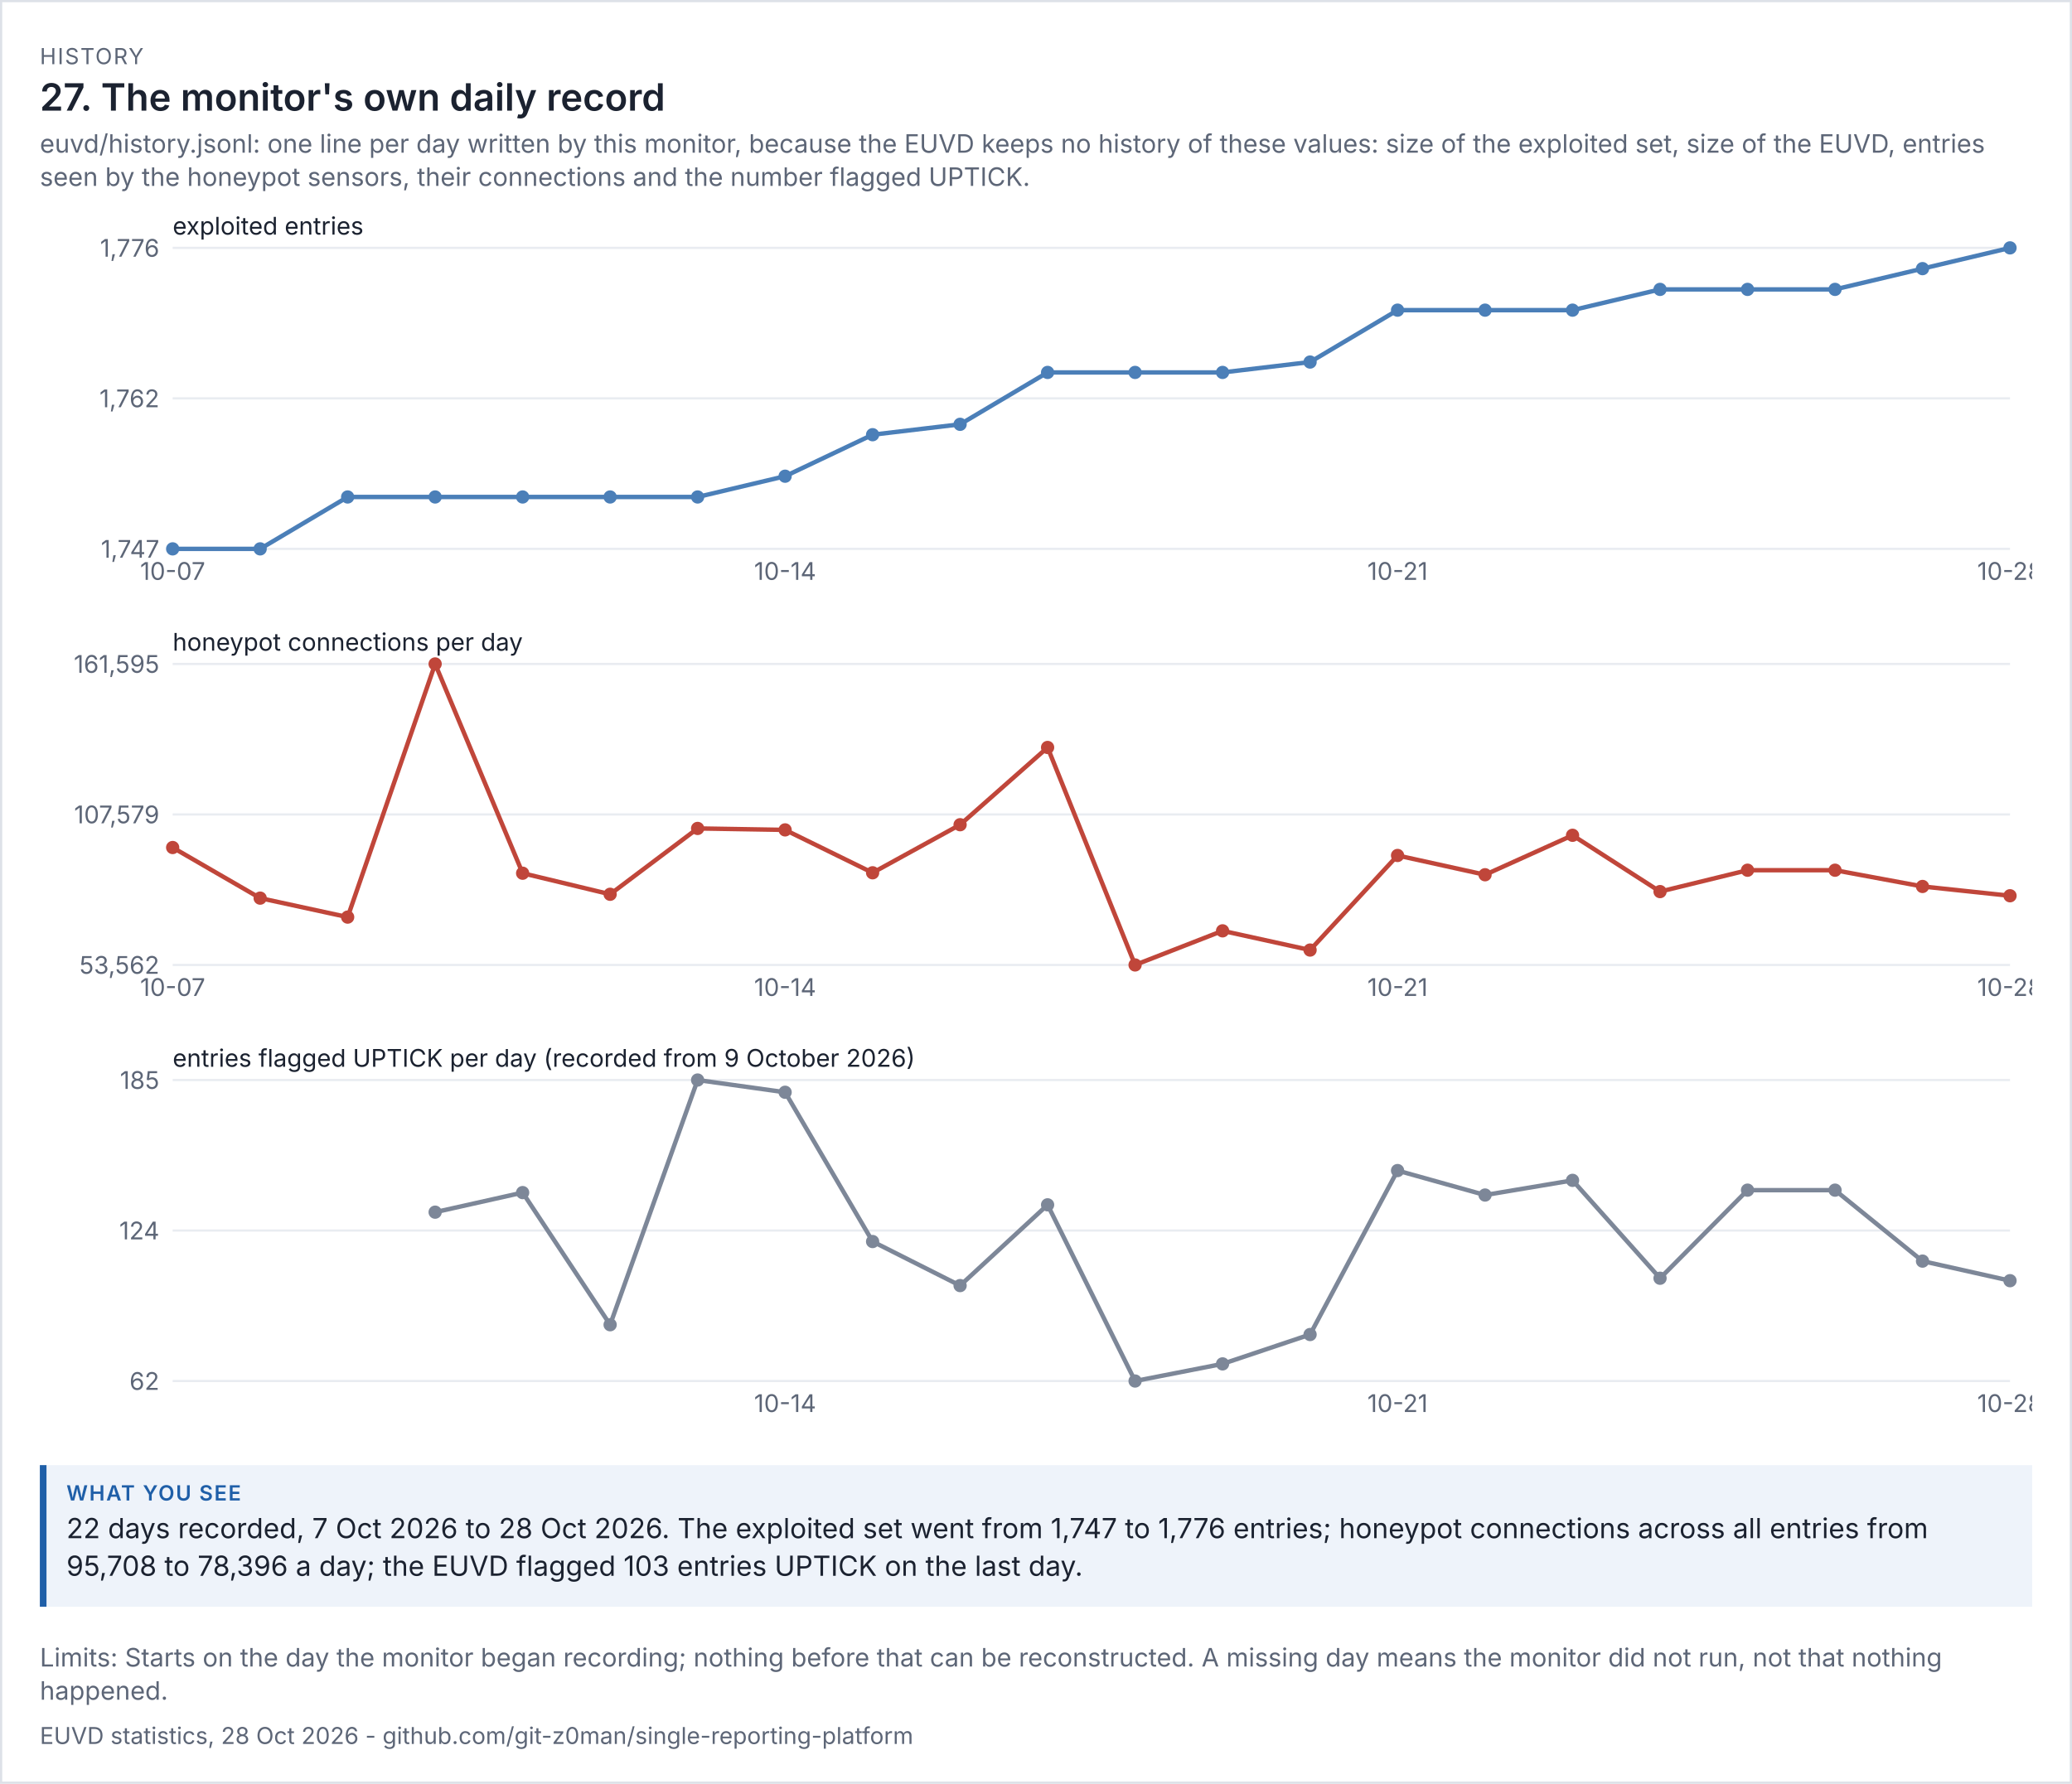
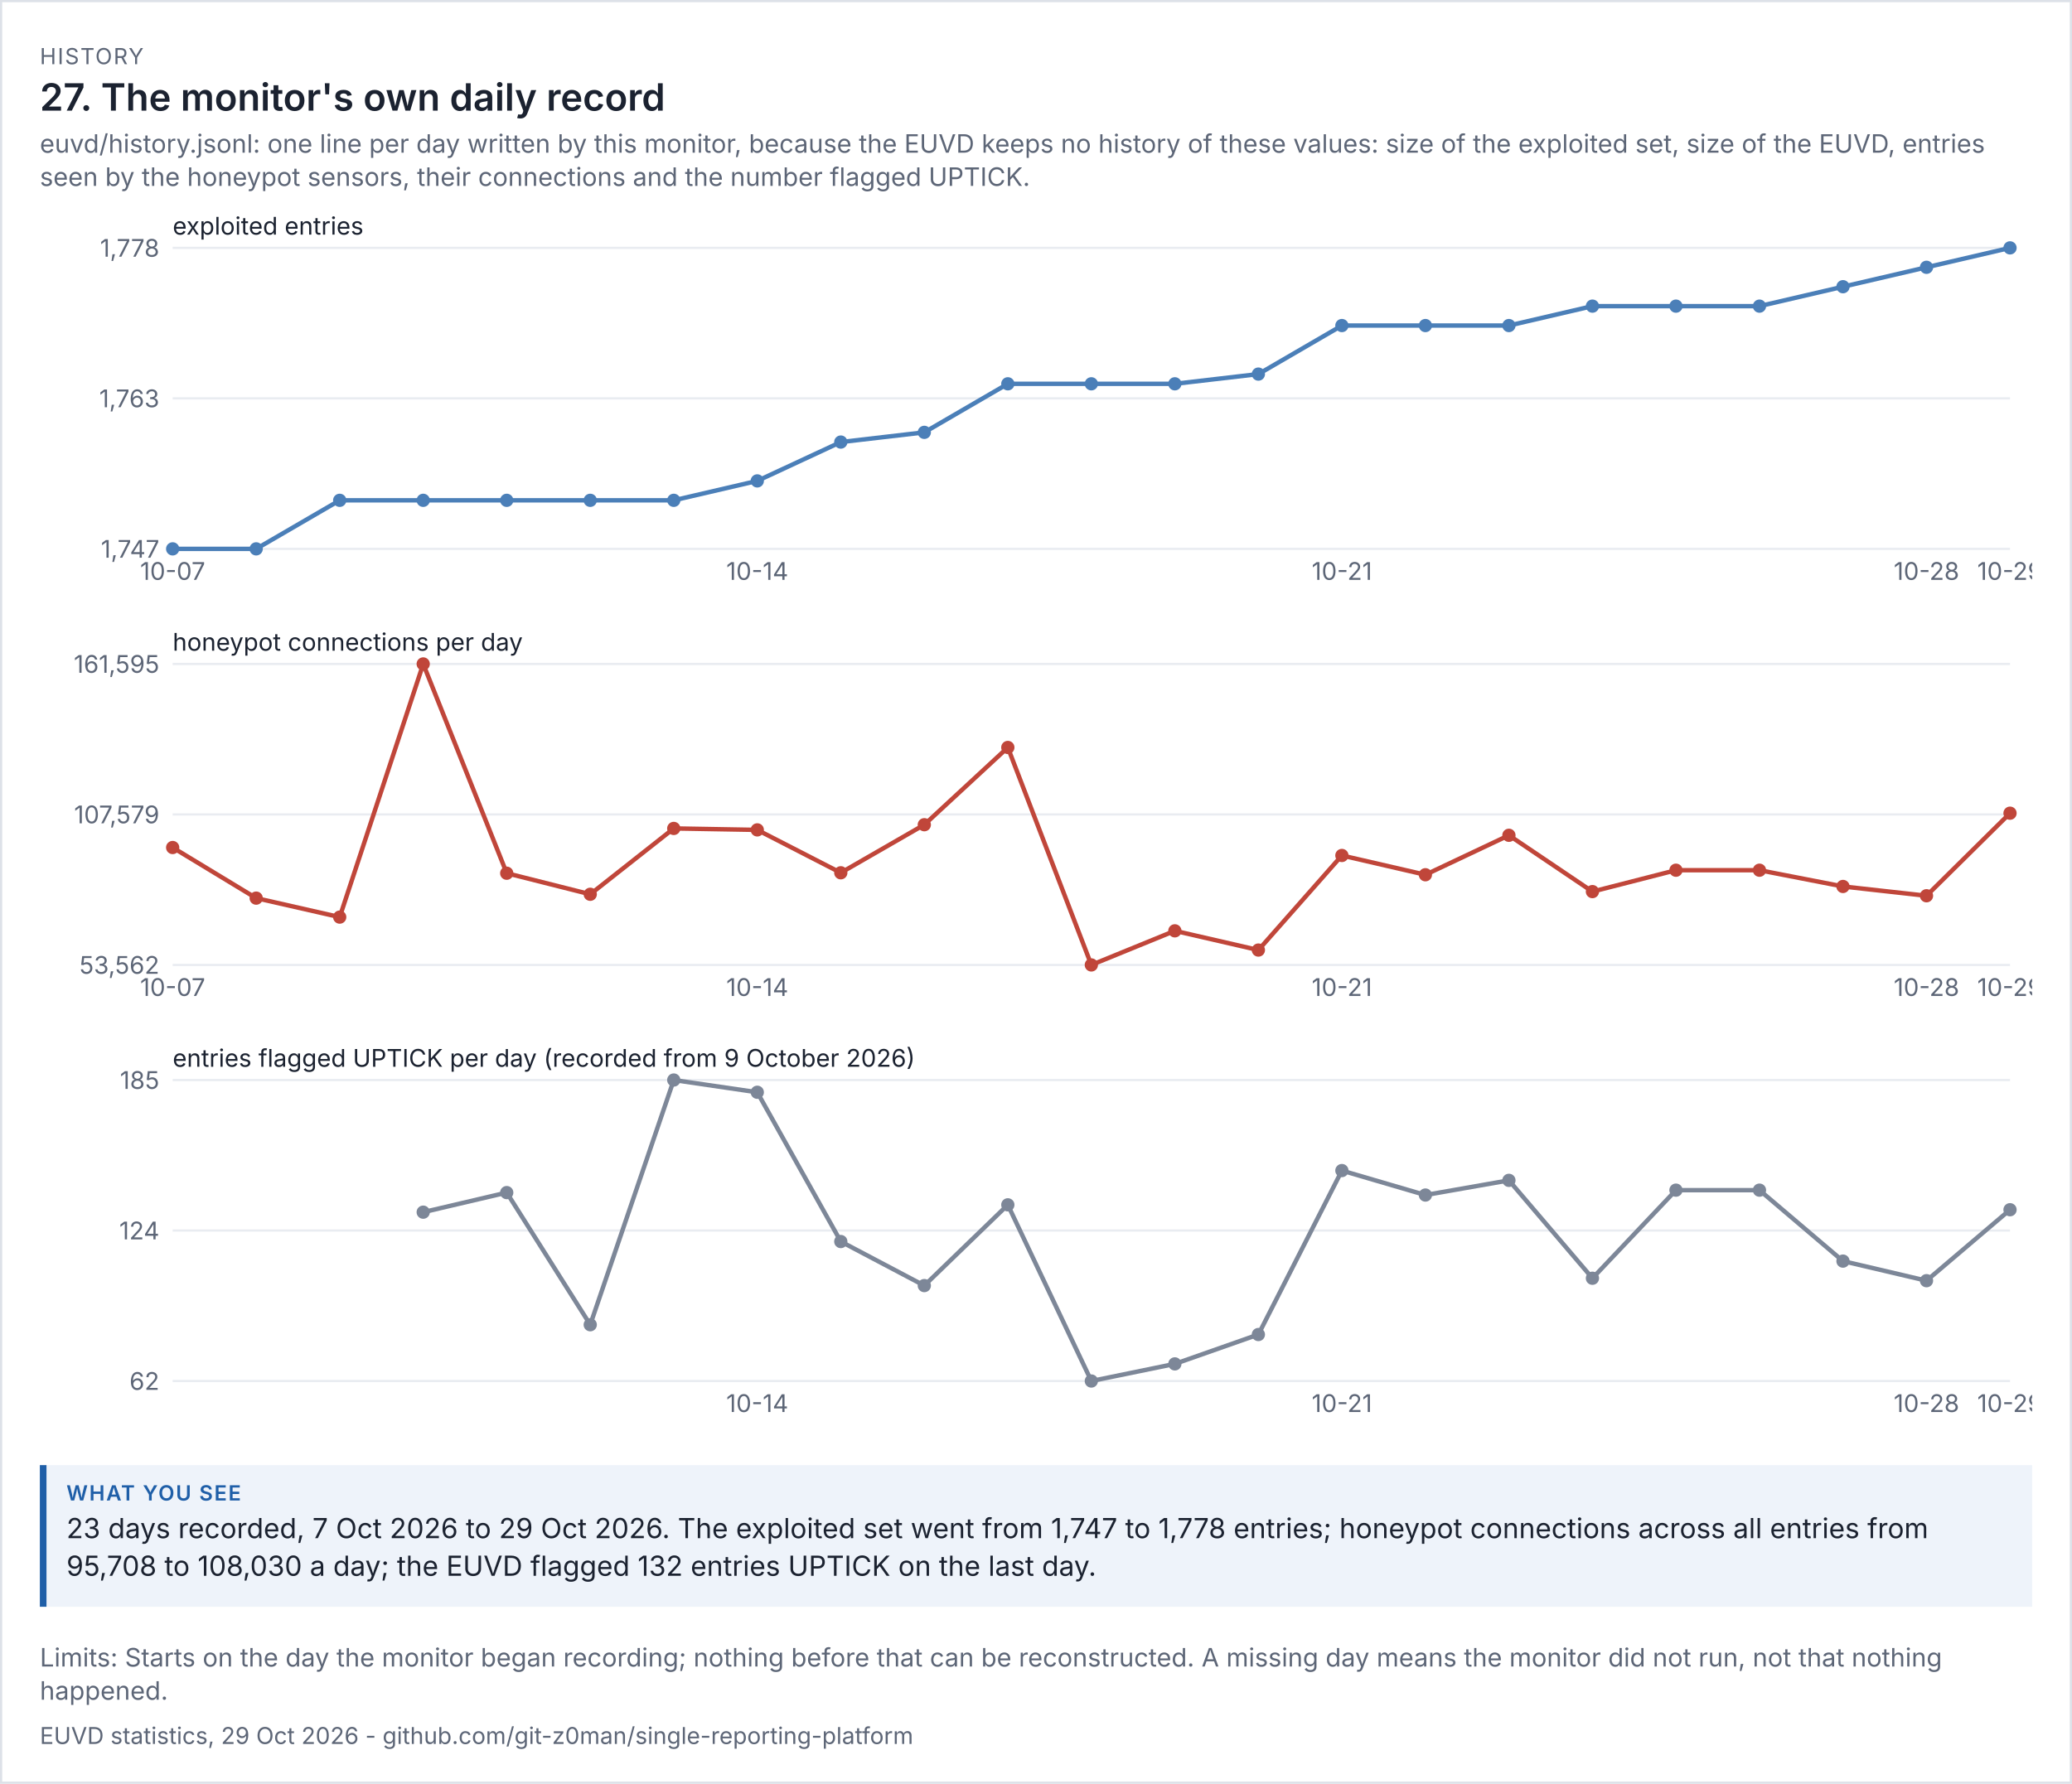
<svg xmlns="http://www.w3.org/2000/svg" viewBox="0 0 936 806" width="936" height="806" font-family="system-ui,-apple-system,'Segoe UI',sans-serif">
  <rect width="100%" height="100%" fill="#ffffff" />
  <rect x="0.5" y="0.5" width="935" height="805" fill="none" stroke="#dde1e8" />
  <text x="18" y="29" font-size="10" letter-spacing="0.6" fill="#5d6677">HISTORY</text>
  <text x="18" y="50" font-size="17" fill="#1b2230" font-weight="600">27. The monitor's own daily record</text>
  <text x="18" y="69" font-size="11.5" fill="#5d6677">euvd/history.jsonl: one line per day written by this monitor, because the EUVD keeps no history of these values: size of the exploited set, size of the EUVD, entries</text>
  <text x="18" y="84" font-size="11.5" fill="#5d6677">seen by the honeypot sensors, their connections and the number flagged UPTICK.</text>
  <g transform="translate(18,94) scale(1)" font-size="11">
    <svg viewBox="0 0 900 180" role="img" width="900" height="180">
      <g>
        <line x1="60" x2="890" y1="154" y2="154" stroke="rgb(233, 236, 241)" />
        <text x="54" y="158" text-anchor="end" fill="rgb(93, 102, 119)">1,747</text>
        <line x1="60" x2="890" y1="86" y2="86" stroke="rgb(233, 236, 241)" />
-         <text x="54" y="90" text-anchor="end" fill="rgb(93, 102, 119)">1,762</text>
+         <text x="54" y="90" text-anchor="end" fill="rgb(93, 102, 119)">1,763</text>
        <line x1="60" x2="890" y1="18" y2="18" stroke="rgb(233, 236, 241)" />
-         <text x="54" y="22" text-anchor="end" fill="rgb(93, 102, 119)">1,776</text>
+         <text x="54" y="22" text-anchor="end" fill="rgb(93, 102, 119)">1,778</text>
        <text x="60" y="12" class="t" fill="rgb(27, 34, 48)">exploited entries</text>
-         <polyline points="60,154 99.524,154 139.048,130.552 178.571,130.552 218.095,130.552 257.619,130.552 297.143,130.552 336.667,121.172 376.19,102.414 415.714,97.724 455.238,74.276 494.762,74.276 534.286,74.276 573.81,69.586 613.333,46.138 652.857,46.138 692.381,46.138 731.905,36.759 771.429,36.759 810.952,36.759 850.476,27.379 890,18" fill="none" stroke="rgb(75, 127, 184)" stroke-width="2" />
+         <polyline points="60,154 97.727,154 135.455,132.065 173.182,132.065 210.909,132.065 248.636,132.065 286.364,132.065 324.091,123.29 361.818,105.742 399.545,101.355 437.273,79.419 475,79.419 512.727,79.419 550.455,75.032 588.182,53.097 625.909,53.097 663.636,53.097 701.364,44.323 739.091,44.323 776.818,44.323 814.545,35.548 852.273,26.774 890,18" fill="none" stroke="rgb(75, 127, 184)" stroke-width="2" />
        <circle cx="60" cy="154" r="3" fill="rgb(75, 127, 184)" />
        <text x="60" y="168" text-anchor="middle" fill="rgb(93, 102, 119)">10-07</text>
-         <circle cx="99.524" cy="154" r="3" fill="rgb(75, 127, 184)" />
-         <circle cx="139.048" cy="130.552" r="3" fill="rgb(75, 127, 184)" />
-         <circle cx="178.571" cy="130.552" r="3" fill="rgb(75, 127, 184)" />
-         <circle cx="218.095" cy="130.552" r="3" fill="rgb(75, 127, 184)" />
-         <circle cx="257.619" cy="130.552" r="3" fill="rgb(75, 127, 184)" />
-         <circle cx="297.143" cy="130.552" r="3" fill="rgb(75, 127, 184)" />
-         <circle cx="336.667" cy="121.172" r="3" fill="rgb(75, 127, 184)" />
-         <text x="336.667" y="168" text-anchor="middle" fill="rgb(93, 102, 119)">10-14</text>
-         <circle cx="376.19" cy="102.414" r="3" fill="rgb(75, 127, 184)" />
-         <circle cx="415.714" cy="97.724" r="3" fill="rgb(75, 127, 184)" />
-         <circle cx="455.238" cy="74.276" r="3" fill="rgb(75, 127, 184)" />
-         <circle cx="494.762" cy="74.276" r="3" fill="rgb(75, 127, 184)" />
-         <circle cx="534.286" cy="74.276" r="3" fill="rgb(75, 127, 184)" />
-         <circle cx="573.81" cy="69.586" r="3" fill="rgb(75, 127, 184)" />
-         <circle cx="613.333" cy="46.138" r="3" fill="rgb(75, 127, 184)" />
-         <text x="613.333" y="168" text-anchor="middle" fill="rgb(93, 102, 119)">10-21</text>
-         <circle cx="652.857" cy="46.138" r="3" fill="rgb(75, 127, 184)" />
-         <circle cx="692.381" cy="46.138" r="3" fill="rgb(75, 127, 184)" />
-         <circle cx="731.905" cy="36.759" r="3" fill="rgb(75, 127, 184)" />
-         <circle cx="771.429" cy="36.759" r="3" fill="rgb(75, 127, 184)" />
-         <circle cx="810.952" cy="36.759" r="3" fill="rgb(75, 127, 184)" />
-         <circle cx="850.476" cy="27.379" r="3" fill="rgb(75, 127, 184)" />
+         <circle cx="97.727" cy="154" r="3" fill="rgb(75, 127, 184)" />
+         <circle cx="135.455" cy="132.065" r="3" fill="rgb(75, 127, 184)" />
+         <circle cx="173.182" cy="132.065" r="3" fill="rgb(75, 127, 184)" />
+         <circle cx="210.909" cy="132.065" r="3" fill="rgb(75, 127, 184)" />
+         <circle cx="248.636" cy="132.065" r="3" fill="rgb(75, 127, 184)" />
+         <circle cx="286.364" cy="132.065" r="3" fill="rgb(75, 127, 184)" />
+         <circle cx="324.091" cy="123.29" r="3" fill="rgb(75, 127, 184)" />
+         <text x="324.091" y="168" text-anchor="middle" fill="rgb(93, 102, 119)">10-14</text>
+         <circle cx="361.818" cy="105.742" r="3" fill="rgb(75, 127, 184)" />
+         <circle cx="399.545" cy="101.355" r="3" fill="rgb(75, 127, 184)" />
+         <circle cx="437.273" cy="79.419" r="3" fill="rgb(75, 127, 184)" />
+         <circle cx="475" cy="79.419" r="3" fill="rgb(75, 127, 184)" />
+         <circle cx="512.727" cy="79.419" r="3" fill="rgb(75, 127, 184)" />
+         <circle cx="550.455" cy="75.032" r="3" fill="rgb(75, 127, 184)" />
+         <circle cx="588.182" cy="53.097" r="3" fill="rgb(75, 127, 184)" />
+         <text x="588.182" y="168" text-anchor="middle" fill="rgb(93, 102, 119)">10-21</text>
+         <circle cx="625.909" cy="53.097" r="3" fill="rgb(75, 127, 184)" />
+         <circle cx="663.636" cy="53.097" r="3" fill="rgb(75, 127, 184)" />
+         <circle cx="701.364" cy="44.323" r="3" fill="rgb(75, 127, 184)" />
+         <circle cx="739.091" cy="44.323" r="3" fill="rgb(75, 127, 184)" />
+         <circle cx="776.818" cy="44.323" r="3" fill="rgb(75, 127, 184)" />
+         <circle cx="814.545" cy="35.548" r="3" fill="rgb(75, 127, 184)" />
+         <circle cx="852.273" cy="26.774" r="3" fill="rgb(75, 127, 184)" />
+         <text x="852.273" y="168" text-anchor="middle" fill="rgb(93, 102, 119)">10-28</text>
        <circle cx="890" cy="18" r="3" fill="rgb(75, 127, 184)" />
-         <text x="890" y="168" text-anchor="middle" fill="rgb(93, 102, 119)">10-28</text>
+         <text x="890" y="168" text-anchor="middle" fill="rgb(93, 102, 119)">10-29</text>
      </g>
    </svg>
  </g>
  <g transform="translate(18,282) scale(1)" font-size="11">
    <svg viewBox="0 0 900 180" role="img" width="900" height="180">
      <g>
        <line x1="60" x2="890" y1="154" y2="154" stroke="rgb(233, 236, 241)" />
        <text x="54" y="158" text-anchor="end" fill="rgb(93, 102, 119)">53,562</text>
        <line x1="60" x2="890" y1="86" y2="86" stroke="rgb(233, 236, 241)" />
        <text x="54" y="90" text-anchor="end" fill="rgb(93, 102, 119)">107,579</text>
        <line x1="60" x2="890" y1="18" y2="18" stroke="rgb(233, 236, 241)" />
        <text x="54" y="22" text-anchor="end" fill="rgb(93, 102, 119)">161,595</text>
        <text x="60" y="12" class="t" fill="rgb(27, 34, 48)">honeypot connections per day</text>
-         <polyline points="60,100.943 99.524,123.811 139.048,132.386 178.571,18 218.095,112.554 257.619,122.07 297.143,92.32 336.667,92.975 376.19,112.358 415.714,90.64 455.238,55.732 494.762,154 534.286,138.589 573.81,147.273 613.333,104.539 652.857,113.246 692.381,95.417 731.905,120.861 771.429,111.196 810.952,111.196 850.476,118.541 890,122.737" fill="none" stroke="rgb(192, 70, 58)" stroke-width="2" />
+         <polyline points="60,100.943 97.727,123.811 135.455,132.386 173.182,18 210.909,112.554 248.636,122.07 286.364,92.32 324.091,92.975 361.818,112.358 399.545,90.64 437.273,55.732 475,154 512.727,138.589 550.455,147.273 588.182,104.539 625.909,113.246 663.636,95.417 701.364,120.861 739.091,111.196 776.818,111.196 814.545,118.541 852.273,122.737 890,85.432" fill="none" stroke="rgb(192, 70, 58)" stroke-width="2" />
        <circle cx="60" cy="100.943" r="3" fill="rgb(192, 70, 58)" />
        <text x="60" y="168" text-anchor="middle" fill="rgb(93, 102, 119)">10-07</text>
-         <circle cx="99.524" cy="123.811" r="3" fill="rgb(192, 70, 58)" />
-         <circle cx="139.048" cy="132.386" r="3" fill="rgb(192, 70, 58)" />
-         <circle cx="178.571" cy="18" r="3" fill="rgb(192, 70, 58)" />
-         <circle cx="218.095" cy="112.554" r="3" fill="rgb(192, 70, 58)" />
-         <circle cx="257.619" cy="122.07" r="3" fill="rgb(192, 70, 58)" />
-         <circle cx="297.143" cy="92.32" r="3" fill="rgb(192, 70, 58)" />
-         <circle cx="336.667" cy="92.975" r="3" fill="rgb(192, 70, 58)" />
-         <text x="336.667" y="168" text-anchor="middle" fill="rgb(93, 102, 119)">10-14</text>
-         <circle cx="376.19" cy="112.358" r="3" fill="rgb(192, 70, 58)" />
-         <circle cx="415.714" cy="90.64" r="3" fill="rgb(192, 70, 58)" />
-         <circle cx="455.238" cy="55.732" r="3" fill="rgb(192, 70, 58)" />
-         <circle cx="494.762" cy="154" r="3" fill="rgb(192, 70, 58)" />
-         <circle cx="534.286" cy="138.589" r="3" fill="rgb(192, 70, 58)" />
-         <circle cx="573.81" cy="147.273" r="3" fill="rgb(192, 70, 58)" />
-         <circle cx="613.333" cy="104.539" r="3" fill="rgb(192, 70, 58)" />
-         <text x="613.333" y="168" text-anchor="middle" fill="rgb(93, 102, 119)">10-21</text>
-         <circle cx="652.857" cy="113.246" r="3" fill="rgb(192, 70, 58)" />
-         <circle cx="692.381" cy="95.417" r="3" fill="rgb(192, 70, 58)" />
-         <circle cx="731.905" cy="120.861" r="3" fill="rgb(192, 70, 58)" />
-         <circle cx="771.429" cy="111.196" r="3" fill="rgb(192, 70, 58)" />
-         <circle cx="810.952" cy="111.196" r="3" fill="rgb(192, 70, 58)" />
-         <circle cx="850.476" cy="118.541" r="3" fill="rgb(192, 70, 58)" />
-         <circle cx="890" cy="122.737" r="3" fill="rgb(192, 70, 58)" />
-         <text x="890" y="168" text-anchor="middle" fill="rgb(93, 102, 119)">10-28</text>
+         <circle cx="97.727" cy="123.811" r="3" fill="rgb(192, 70, 58)" />
+         <circle cx="135.455" cy="132.386" r="3" fill="rgb(192, 70, 58)" />
+         <circle cx="173.182" cy="18" r="3" fill="rgb(192, 70, 58)" />
+         <circle cx="210.909" cy="112.554" r="3" fill="rgb(192, 70, 58)" />
+         <circle cx="248.636" cy="122.07" r="3" fill="rgb(192, 70, 58)" />
+         <circle cx="286.364" cy="92.32" r="3" fill="rgb(192, 70, 58)" />
+         <circle cx="324.091" cy="92.975" r="3" fill="rgb(192, 70, 58)" />
+         <text x="324.091" y="168" text-anchor="middle" fill="rgb(93, 102, 119)">10-14</text>
+         <circle cx="361.818" cy="112.358" r="3" fill="rgb(192, 70, 58)" />
+         <circle cx="399.545" cy="90.64" r="3" fill="rgb(192, 70, 58)" />
+         <circle cx="437.273" cy="55.732" r="3" fill="rgb(192, 70, 58)" />
+         <circle cx="475" cy="154" r="3" fill="rgb(192, 70, 58)" />
+         <circle cx="512.727" cy="138.589" r="3" fill="rgb(192, 70, 58)" />
+         <circle cx="550.455" cy="147.273" r="3" fill="rgb(192, 70, 58)" />
+         <circle cx="588.182" cy="104.539" r="3" fill="rgb(192, 70, 58)" />
+         <text x="588.182" y="168" text-anchor="middle" fill="rgb(93, 102, 119)">10-21</text>
+         <circle cx="625.909" cy="113.246" r="3" fill="rgb(192, 70, 58)" />
+         <circle cx="663.636" cy="95.417" r="3" fill="rgb(192, 70, 58)" />
+         <circle cx="701.364" cy="120.861" r="3" fill="rgb(192, 70, 58)" />
+         <circle cx="739.091" cy="111.196" r="3" fill="rgb(192, 70, 58)" />
+         <circle cx="776.818" cy="111.196" r="3" fill="rgb(192, 70, 58)" />
+         <circle cx="814.545" cy="118.541" r="3" fill="rgb(192, 70, 58)" />
+         <circle cx="852.273" cy="122.737" r="3" fill="rgb(192, 70, 58)" />
+         <text x="852.273" y="168" text-anchor="middle" fill="rgb(93, 102, 119)">10-28</text>
+         <circle cx="890" cy="85.432" r="3" fill="rgb(192, 70, 58)" />
+         <text x="890" y="168" text-anchor="middle" fill="rgb(93, 102, 119)">10-29</text>
      </g>
    </svg>
  </g>
  <g transform="translate(18,470) scale(1)" font-size="11">
    <svg viewBox="0 0 900 180" role="img" width="900" height="180">
      <g>
        <line x1="60" x2="890" y1="154" y2="154" stroke="rgb(233, 236, 241)" />
        <text x="54" y="158" text-anchor="end" fill="rgb(93, 102, 119)">62</text>
        <line x1="60" x2="890" y1="86" y2="86" stroke="rgb(233, 236, 241)" />
        <text x="54" y="90" text-anchor="end" fill="rgb(93, 102, 119)">124</text>
        <line x1="60" x2="890" y1="18" y2="18" stroke="rgb(233, 236, 241)" />
        <text x="54" y="22" text-anchor="end" fill="rgb(93, 102, 119)">185</text>
        <text x="60" y="12" class="t" fill="rgb(27, 34, 48)">entries flagged UPTICK per day (recorded from 9 October 2026)</text>
-         <polyline points="178.571,77.707 218.095,68.862 257.619,128.569 297.143,18 336.667,23.528 376.19,90.976 415.714,110.878 455.238,74.39 494.762,154 534.286,146.26 573.81,132.992 613.333,58.911 652.857,69.967 692.381,63.333 731.905,107.561 771.429,67.756 810.952,67.756 850.476,99.821 890,108.667" fill="none" stroke="rgb(125, 135, 152)" stroke-width="2" />
-         <circle cx="178.571" cy="77.707" r="3" fill="rgb(125, 135, 152)" />
-         <circle cx="218.095" cy="68.862" r="3" fill="rgb(125, 135, 152)" />
-         <circle cx="257.619" cy="128.569" r="3" fill="rgb(125, 135, 152)" />
-         <circle cx="297.143" cy="18" r="3" fill="rgb(125, 135, 152)" />
-         <circle cx="336.667" cy="23.528" r="3" fill="rgb(125, 135, 152)" />
-         <text x="336.667" y="168" text-anchor="middle" fill="rgb(93, 102, 119)">10-14</text>
-         <circle cx="376.19" cy="90.976" r="3" fill="rgb(125, 135, 152)" />
-         <circle cx="415.714" cy="110.878" r="3" fill="rgb(125, 135, 152)" />
-         <circle cx="455.238" cy="74.39" r="3" fill="rgb(125, 135, 152)" />
-         <circle cx="494.762" cy="154" r="3" fill="rgb(125, 135, 152)" />
-         <circle cx="534.286" cy="146.26" r="3" fill="rgb(125, 135, 152)" />
-         <circle cx="573.81" cy="132.992" r="3" fill="rgb(125, 135, 152)" />
-         <circle cx="613.333" cy="58.911" r="3" fill="rgb(125, 135, 152)" />
-         <text x="613.333" y="168" text-anchor="middle" fill="rgb(93, 102, 119)">10-21</text>
-         <circle cx="652.857" cy="69.967" r="3" fill="rgb(125, 135, 152)" />
-         <circle cx="692.381" cy="63.333" r="3" fill="rgb(125, 135, 152)" />
-         <circle cx="731.905" cy="107.561" r="3" fill="rgb(125, 135, 152)" />
-         <circle cx="771.429" cy="67.756" r="3" fill="rgb(125, 135, 152)" />
-         <circle cx="810.952" cy="67.756" r="3" fill="rgb(125, 135, 152)" />
-         <circle cx="850.476" cy="99.821" r="3" fill="rgb(125, 135, 152)" />
-         <circle cx="890" cy="108.667" r="3" fill="rgb(125, 135, 152)" />
-         <text x="890" y="168" text-anchor="middle" fill="rgb(93, 102, 119)">10-28</text>
+         <polyline points="173.182,77.707 210.909,68.862 248.636,128.569 286.364,18 324.091,23.528 361.818,90.976 399.545,110.878 437.273,74.39 475,154 512.727,146.26 550.455,132.992 588.182,58.911 625.909,69.967 663.636,63.333 701.364,107.561 739.091,67.756 776.818,67.756 814.545,99.821 852.273,108.667 890,76.602" fill="none" stroke="rgb(125, 135, 152)" stroke-width="2" />
+         <circle cx="173.182" cy="77.707" r="3" fill="rgb(125, 135, 152)" />
+         <circle cx="210.909" cy="68.862" r="3" fill="rgb(125, 135, 152)" />
+         <circle cx="248.636" cy="128.569" r="3" fill="rgb(125, 135, 152)" />
+         <circle cx="286.364" cy="18" r="3" fill="rgb(125, 135, 152)" />
+         <circle cx="324.091" cy="23.528" r="3" fill="rgb(125, 135, 152)" />
+         <text x="324.091" y="168" text-anchor="middle" fill="rgb(93, 102, 119)">10-14</text>
+         <circle cx="361.818" cy="90.976" r="3" fill="rgb(125, 135, 152)" />
+         <circle cx="399.545" cy="110.878" r="3" fill="rgb(125, 135, 152)" />
+         <circle cx="437.273" cy="74.39" r="3" fill="rgb(125, 135, 152)" />
+         <circle cx="475" cy="154" r="3" fill="rgb(125, 135, 152)" />
+         <circle cx="512.727" cy="146.26" r="3" fill="rgb(125, 135, 152)" />
+         <circle cx="550.455" cy="132.992" r="3" fill="rgb(125, 135, 152)" />
+         <circle cx="588.182" cy="58.911" r="3" fill="rgb(125, 135, 152)" />
+         <text x="588.182" y="168" text-anchor="middle" fill="rgb(93, 102, 119)">10-21</text>
+         <circle cx="625.909" cy="69.967" r="3" fill="rgb(125, 135, 152)" />
+         <circle cx="663.636" cy="63.333" r="3" fill="rgb(125, 135, 152)" />
+         <circle cx="701.364" cy="107.561" r="3" fill="rgb(125, 135, 152)" />
+         <circle cx="739.091" cy="67.756" r="3" fill="rgb(125, 135, 152)" />
+         <circle cx="776.818" cy="67.756" r="3" fill="rgb(125, 135, 152)" />
+         <circle cx="814.545" cy="99.821" r="3" fill="rgb(125, 135, 152)" />
+         <circle cx="852.273" cy="108.667" r="3" fill="rgb(125, 135, 152)" />
+         <text x="852.273" y="168" text-anchor="middle" fill="rgb(93, 102, 119)">10-28</text>
+         <circle cx="890" cy="76.602" r="3" fill="rgb(125, 135, 152)" />
+         <text x="890" y="168" text-anchor="middle" fill="rgb(93, 102, 119)">10-29</text>
      </g>
    </svg>
  </g>
  <rect x="18" y="662" width="900" height="64" fill="#eef3fa" />
  <rect x="18" y="662" width="3" height="64" fill="#1f5fa8" />
  <text x="30" y="678" font-size="9.5" letter-spacing="0.6" font-weight="600" fill="#1f5fa8">WHAT YOU SEE</text>
-   <text x="30" y="695" font-size="12.5" fill="#1b2230">22 days recorded, 7 Oct 2026 to 28 Oct 2026. The exploited set went from 1,747 to 1,776 entries; honeypot connections across all entries from</text>
-   <text x="30" y="712" font-size="12.5" fill="#1b2230">95,708 to 78,396 a day; the EUVD flagged 103 entries UPTICK on the last day.</text>
+   <text x="30" y="695" font-size="12.5" fill="#1b2230">23 days recorded, 7 Oct 2026 to 29 Oct 2026. The exploited set went from 1,747 to 1,778 entries; honeypot connections across all entries from</text>
+   <text x="30" y="712" font-size="12.5" fill="#1b2230">95,708 to 108,030 a day; the EUVD flagged 132 entries UPTICK on the last day.</text>
  <text x="18" y="753" font-size="11.5" fill="#5d6677">Limits: Starts on the day the monitor began recording; nothing before that can be reconstructed. A missing day means the monitor did not run, not that nothing</text>
  <text x="18" y="768" font-size="11.5" fill="#5d6677">happened.</text>
-   <text x="18" y="788" font-size="10.5" fill="#5d6677">EUVD statistics, 28 Oct 2026 - github.com/git-z0man/single-reporting-platform</text>
+   <text x="18" y="788" font-size="10.5" fill="#5d6677">EUVD statistics, 29 Oct 2026 - github.com/git-z0man/single-reporting-platform</text>
</svg>
